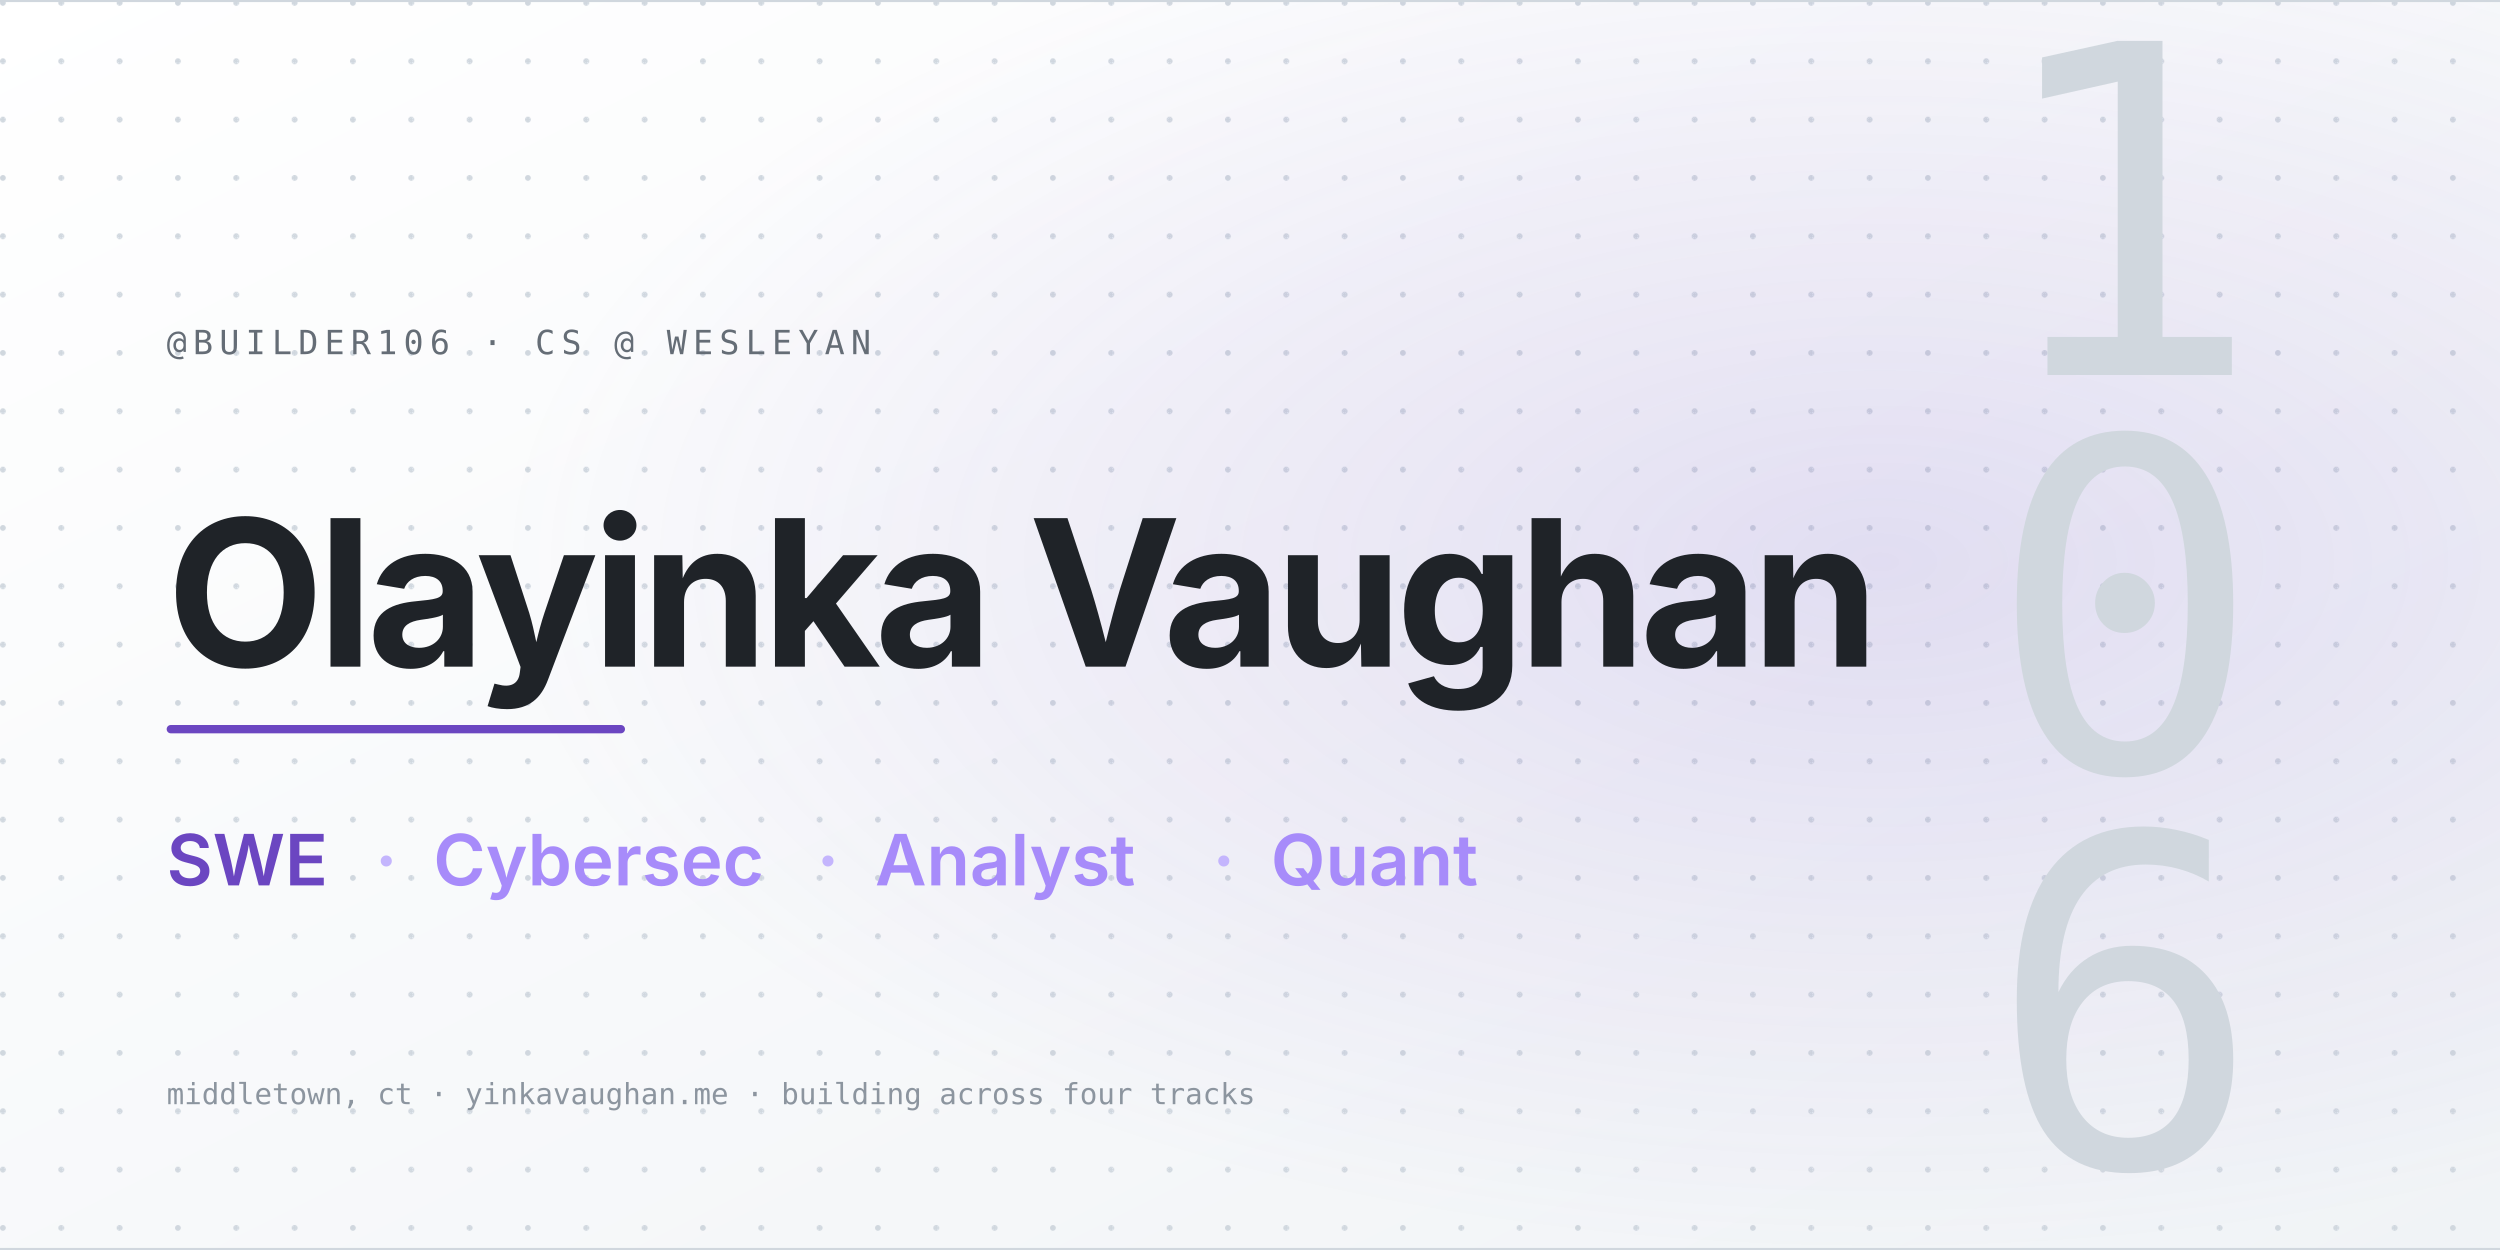
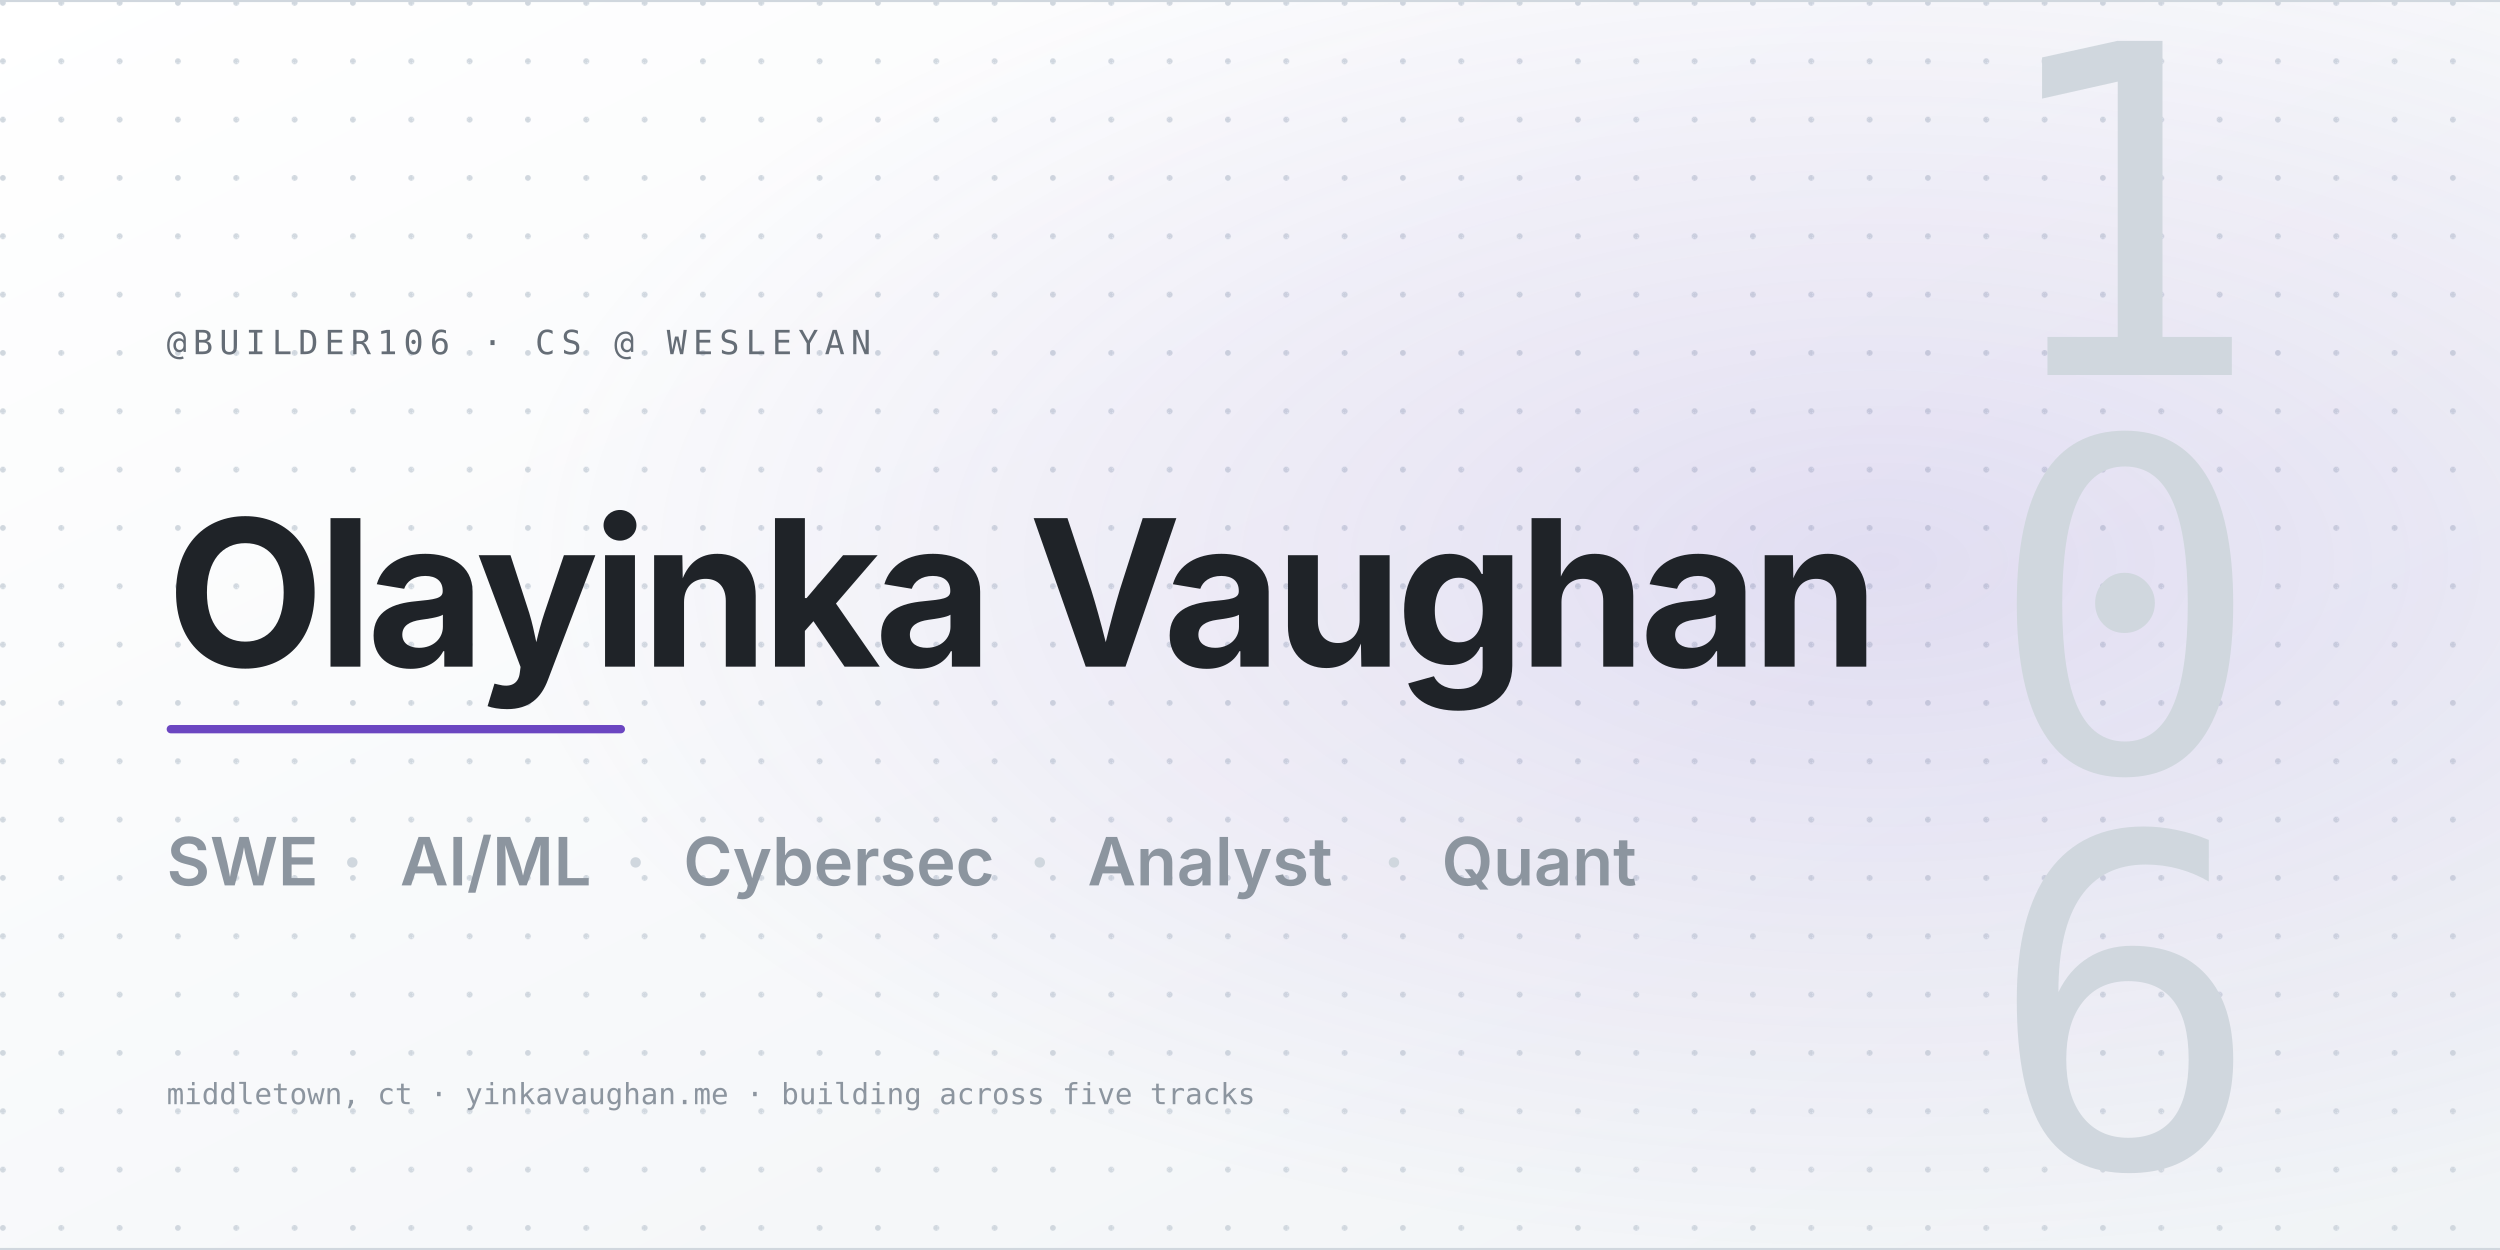
- <svg xmlns="http://www.w3.org/2000/svg" width="1200" height="600" viewBox="0 0 1200 600" role="img" aria-label="Olayinka Vaughan — SWE, Cybersec, Analyst, Quant">
+ <svg xmlns="http://www.w3.org/2000/svg" width="1200" height="600" viewBox="0 0 1200 600" role="img" aria-label="Olayinka Vaughan — SWE, AI/ML, Cybersec, Analyst, Quant">
  <defs>
    <style>
      @keyframes breathe {
        0%, 100% { opacity: 0.05; }
        50%      { opacity: 0.18; }
      }
      @keyframes draw {
        0%   { width: 0px; }
        100% { width: 220px; }
      }
      @keyframes c1 {
-         0%, 22%   { fill: #6b46c1; }
-         25%, 100% { fill: #a78bfa; }
+         0%, 17%   { fill: #6b46c1; }
+         20%, 100% { fill: #8c959f; }
      }
      @keyframes c2 {
-         0%, 22%   { fill: #a78bfa; }
-         25%, 47%  { fill: #6b46c1; }
-         50%, 100% { fill: #a78bfa; }
+         0%, 17%   { fill: #8c959f; }
+         20%, 37%  { fill: #c2410c; }
+         40%, 100% { fill: #8c959f; }
      }
      @keyframes c3 {
-         0%, 47%   { fill: #a78bfa; }
-         50%, 72%  { fill: #6b46c1; }
-         75%, 100% { fill: #a78bfa; }
+         0%, 37%   { fill: #8c959f; }
+         40%, 57%  { fill: #b91c1c; }
+         60%, 100% { fill: #8c959f; }
      }
      @keyframes c4 {
-         0%, 72%   { fill: #a78bfa; }
-         75%, 97%  { fill: #6b46c1; }
-         100%      { fill: #a78bfa; }
+         0%, 57%   { fill: #8c959f; }
+         60%, 77%  { fill: #b45309; }
+         80%, 100% { fill: #8c959f; }
+       }
+       @keyframes c5 {
+         0%, 77%   { fill: #8c959f; }
+         80%, 97%  { fill: #15803d; }
+         100%      { fill: #8c959f; }
      }
      .breath { animation: breathe 9s ease-in-out infinite; }
      .bar    { animation: draw 1.6s cubic-bezier(.2,.7,.2,1) .3s both; }
-       .w1     { animation: c1 9s linear infinite; }
-       .w2     { animation: c2 9s linear infinite; }
-       .w3     { animation: c3 9s linear infinite; }
-       .w4     { animation: c4 9s linear infinite; }
+       .w1     { animation: c1 10s linear infinite; }
+       .w2     { animation: c2 10s linear infinite; }
+       .w3     { animation: c3 10s linear infinite; }
+       .w4     { animation: c4 10s linear infinite; }
+       .w5     { animation: c5 10s linear infinite; }
    </style>
    <linearGradient id="bg" x1="0" y1="0" x2="1" y2="1">
      <stop offset="0%" stop-color="#ffffff" />
      <stop offset="100%" stop-color="#f0f3f6" />
    </linearGradient>
    <radialGradient id="glow" cx="0.75" cy="0.45" r="0.55">
      <stop offset="0%" stop-color="#6b46c1" />
      <stop offset="100%" stop-color="#6b46c1" stop-opacity="0" />
    </radialGradient>
    <pattern id="dots" x="0" y="0" width="28" height="28" patternUnits="userSpaceOnUse">
      <circle cx="1.4" cy="1.4" r="1.4" fill="#d0d7de" />
    </pattern>
  </defs>
  <rect width="1200" height="600" fill="url(#bg)" />
  <rect width="1200" height="600" fill="url(#dots)" />
  <rect class="breath" width="1200" height="600" fill="url(#glow)" opacity="0.15" />
  <g font-family="ui-monospace, SFMono-Regular, Menlo, monospace" font-weight="200" fill="#d0d7de" text-anchor="middle">
    <text x="1020" y="180" font-size="220">1</text>
    <text x="1020" y="370" font-size="220">0</text>
    <text x="1020" y="560" font-size="220">6</text>
  </g>
  <line x1="0" y1="0.5" x2="1200" y2="0.5" stroke="#d0d7de" stroke-width="1" />
  <line x1="0" y1="599.5" x2="1200" y2="599.5" stroke="#d0d7de" stroke-width="1" />
  <text x="80" y="170" font-family="ui-monospace, SFMono-Regular, Menlo, monospace" font-size="16" fill="#656d76" letter-spacing="3">@BUILDER106  ·  CS @ WESLEYAN</text>
  <text x="80" y="320" font-family="-apple-system, BlinkMacSystemFont, 'Inter', 'Helvetica Neue', system-ui, sans-serif" font-size="98" font-weight="700" fill="#1f2328" letter-spacing="-3">Olayinka Vaughan</text>
  <rect class="bar" x="80" y="348" width="220" height="4" rx="2" fill="#6b46c1" />
-   <g font-family="-apple-system, BlinkMacSystemFont, 'Inter', 'Helvetica Neue', system-ui, sans-serif" font-size="34" font-weight="600">
-     <text class="w1" x="80" y="425" fill="#6b46c1">SWE</text>
-     <text x="180" y="425" fill="#c4b5fd">·</text>
-     <text class="w2" x="208" y="425" fill="#a78bfa">Cybersec</text>
-     <text x="392" y="425" fill="#c4b5fd">·</text>
-     <text class="w3" x="420" y="425" fill="#a78bfa">Analyst</text>
-     <text x="582" y="425" fill="#c4b5fd">·</text>
-     <text class="w4" x="610" y="425" fill="#a78bfa">Quant</text>
+   <g font-family="-apple-system, BlinkMacSystemFont, 'Inter', 'Helvetica Neue', system-ui, sans-serif" font-size="32" font-weight="600">
+     <text class="w1" x="80" y="425" fill="#8c959f">SWE</text>
+     <text x="164" y="425" fill="#d0d7de">·</text>
+     <text class="w2" x="192" y="425" fill="#8c959f">AI/ML</text>
+     <text x="300" y="425" fill="#d0d7de">·</text>
+     <text class="w3" x="328" y="425" fill="#8c959f">Cybersec</text>
+     <text x="494" y="425" fill="#d0d7de">·</text>
+     <text class="w4" x="522" y="425" fill="#8c959f">Analyst</text>
+     <text x="664" y="425" fill="#d0d7de">·</text>
+     <text class="w5" x="692" y="425" fill="#8c959f">Quant</text>
  </g>
-   <text x="80" y="530" font-family="ui-monospace, SFMono-Regular, Menlo, monospace" font-size="14" fill="#8c959f">middletown, ct  ·  yinkavaughan.me  ·  building across four tracks</text>
+   <text x="80" y="530" font-family="ui-monospace, SFMono-Regular, Menlo, monospace" font-size="14" fill="#8c959f">middletown, ct  ·  yinkavaughan.me  ·  building across five tracks</text>
</svg>
